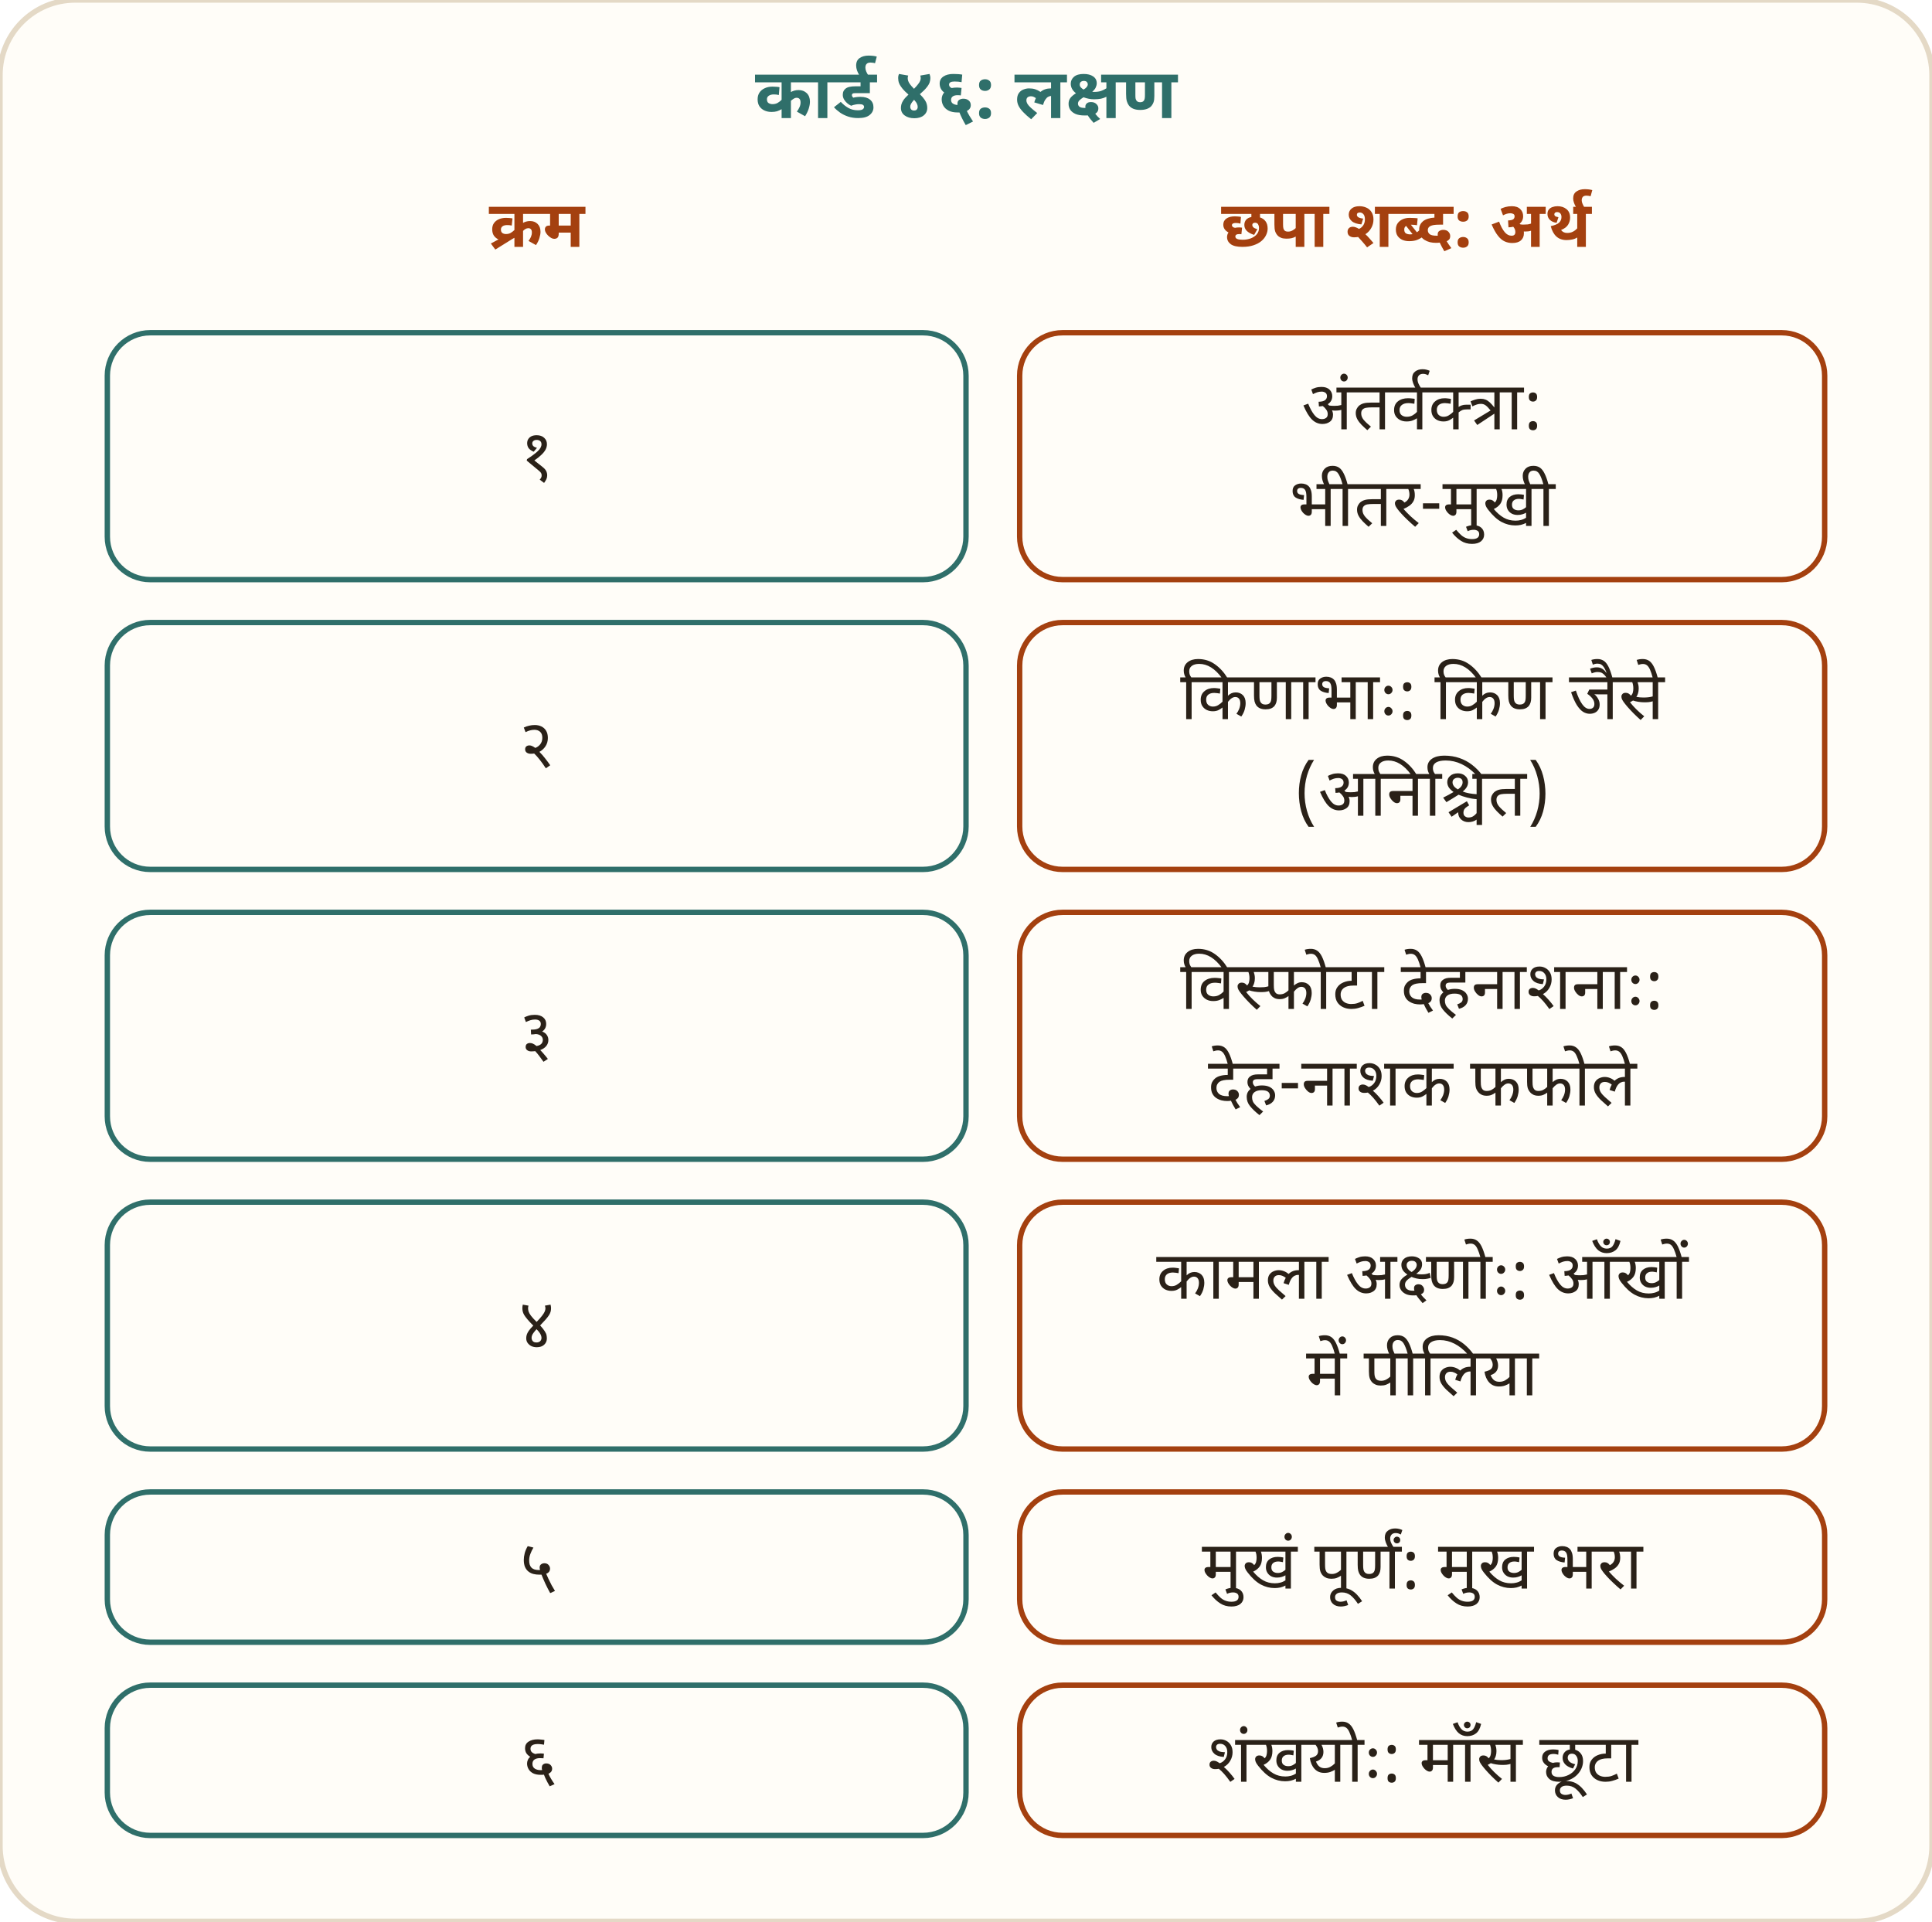
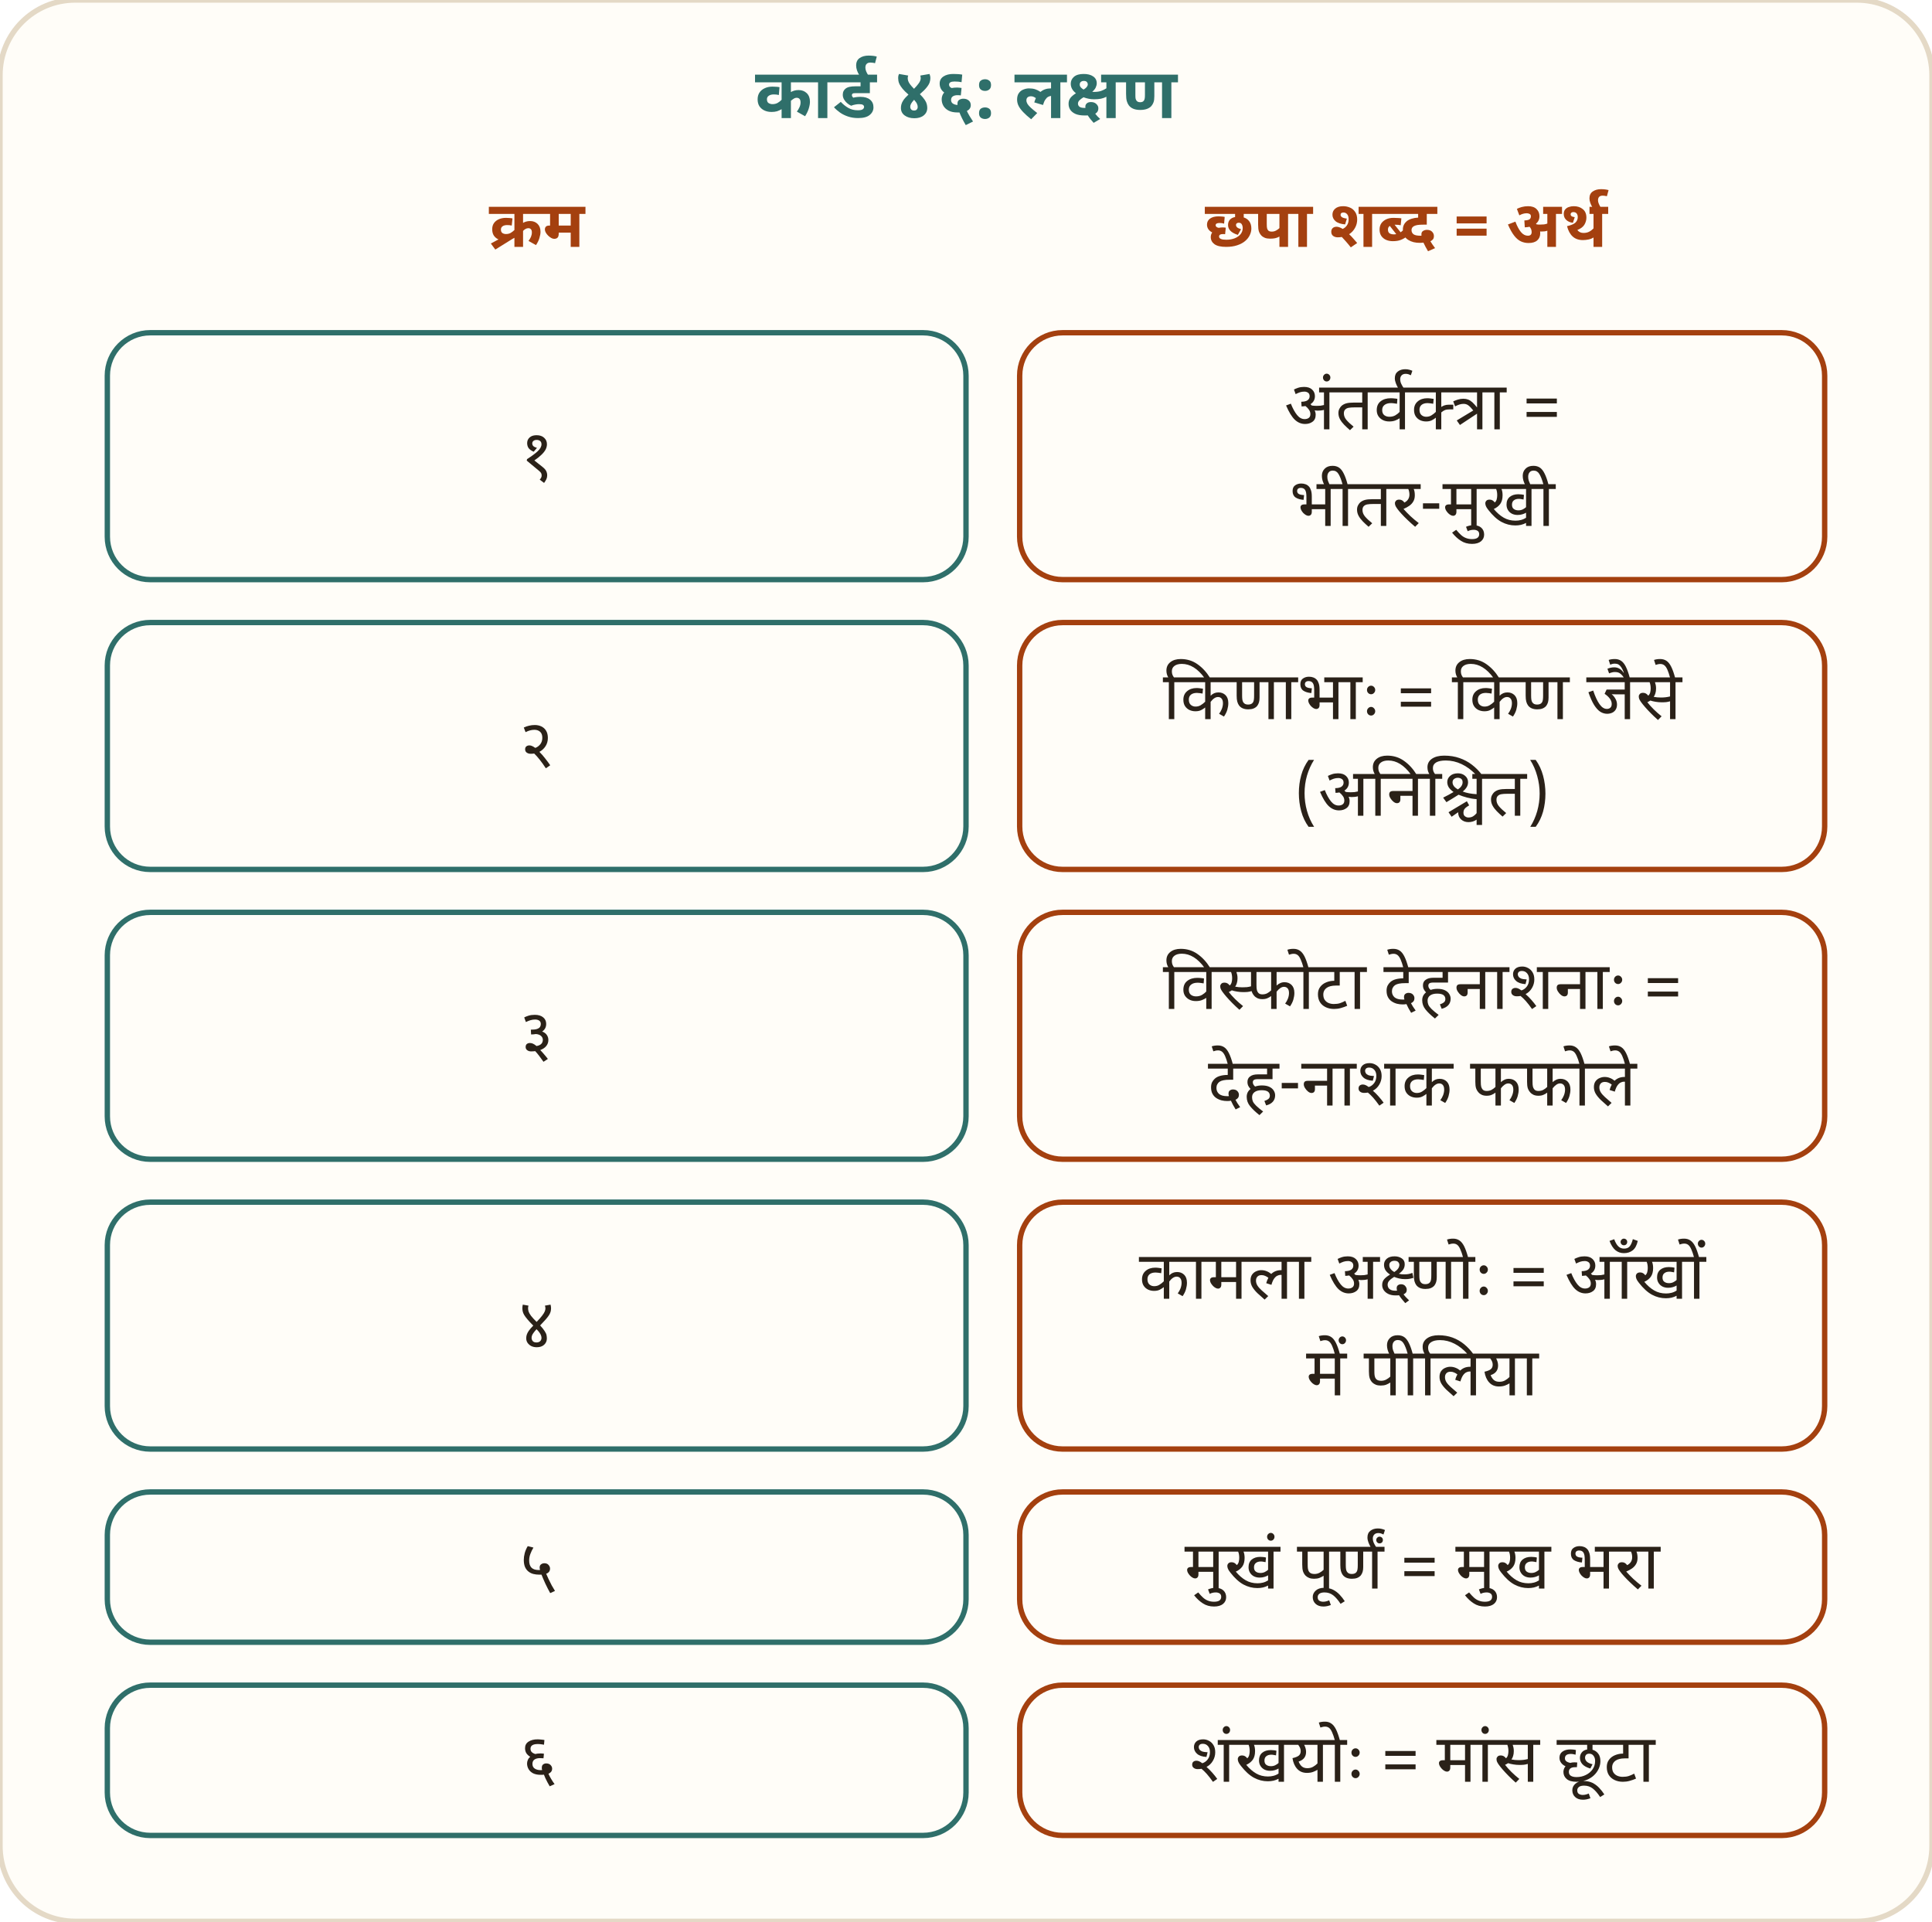
<svg xmlns="http://www.w3.org/2000/svg" viewBox="0 0 360 358" role="img">
  <rect width="360" height="358" rx="14" fill="#fffdf8" stroke="#e4d9c6" />
  <text x="180" y="22" font-family="'Noto Sans Devanagari','Mukta','Nirmala UI','Mangal',sans-serif" font-size="13" font-weight="700" fill="#2f6f6a" text-anchor="middle">कार्ड ४६: लक्षण</text>
  <text x="100" y="46" font-family="'Noto Sans Devanagari','Mukta','Nirmala UI','Mangal',sans-serif" font-size="12" font-weight="700" fill="#a4400f" text-anchor="middle">क्रम</text>
-   <text x="262" y="46" font-family="'Noto Sans Devanagari','Mukta','Nirmala UI','Mangal',sans-serif" font-size="12" font-weight="700" fill="#a4400f" text-anchor="middle">छपा शब्द: अर्थ</text>
+   <text x="262" y="46" font-family="'Noto Sans Devanagari','Mukta','Nirmala UI','Mangal',sans-serif" font-size="12" font-weight="700" fill="#a4400f" text-anchor="middle">छपा शब्द = अर्थ</text>
  <rect x="20" y="62" width="160" height="46" rx="8" fill="#fffdf8" stroke="#2f6f6a" />
  <text x="100.0" y="89.0" font-family="'Noto Sans Devanagari','Mukta','Nirmala UI','Mangal',sans-serif" font-size="12.5" font-weight="500" fill="#2a2118" text-anchor="middle">१</text>
  <rect x="190" y="62" width="150" height="46" rx="8" fill="#fffdf8" stroke="#a4400f" />
-   <text x="265.0" y="80.0" font-family="'Noto Sans Devanagari','Mukta','Nirmala UI','Mangal',sans-serif" font-size="12.5" font-weight="500" fill="#2a2118" text-anchor="middle">अंतर्वक्त्रा:</text>
+   <text x="265.0" y="80.0" font-family="'Noto Sans Devanagari','Mukta','Nirmala UI','Mangal',sans-serif" font-size="12.5" font-weight="500" fill="#2a2118" text-anchor="middle">अंतर्वक्त्रा =</text>
  <text x="265.0" y="98.0" font-family="'Noto Sans Devanagari','Mukta','Nirmala UI','Mangal',sans-serif" font-size="12.5" font-weight="500" fill="#2a2118" text-anchor="middle">भीतर-मुखी</text>
  <rect x="20" y="116" width="160" height="46" rx="8" fill="#fffdf8" stroke="#2f6f6a" />
  <text x="100.0" y="143.0" font-family="'Noto Sans Devanagari','Mukta','Nirmala UI','Mangal',sans-serif" font-size="12.5" font-weight="500" fill="#2a2118" text-anchor="middle">२</text>
  <rect x="190" y="116" width="150" height="46" rx="8" fill="#fffdf8" stroke="#a4400f" />
-   <text x="265.0" y="134.0" font-family="'Noto Sans Devanagari','Mukta','Nirmala UI','Mangal',sans-serif" font-size="12.5" font-weight="500" fill="#2a2118" text-anchor="middle">किणाभाः: किण जैसे</text>
+   <text x="265.0" y="134.0" font-family="'Noto Sans Devanagari','Mukta','Nirmala UI','Mangal',sans-serif" font-size="12.5" font-weight="500" fill="#2a2118" text-anchor="middle">किणाभाः = किण जैसे</text>
  <text x="265.0" y="152.0" font-family="'Noto Sans Devanagari','Mukta','Nirmala UI','Mangal',sans-serif" font-size="12.5" font-weight="500" fill="#2a2118" text-anchor="middle">(अनिश्चित)</text>
  <rect x="20" y="170" width="160" height="46" rx="8" fill="#fffdf8" stroke="#2f6f6a" />
  <text x="100.0" y="197.0" font-family="'Noto Sans Devanagari','Mukta','Nirmala UI','Mangal',sans-serif" font-size="12.5" font-weight="500" fill="#2a2118" text-anchor="middle">३</text>
  <rect x="190" y="170" width="150" height="46" rx="8" fill="#fffdf8" stroke="#a4400f" />
-   <text x="265.0" y="188.0" font-family="'Noto Sans Devanagari','Mukta','Nirmala UI','Mangal',sans-serif" font-size="12.5" font-weight="500" fill="#2a2118" text-anchor="middle">विस्फोटा देहनाशनाः:</text>
+   <text x="265.0" y="188.0" font-family="'Noto Sans Devanagari','Mukta','Nirmala UI','Mangal',sans-serif" font-size="12.5" font-weight="500" fill="#2a2118" text-anchor="middle">विस्फोटा देहनाशनाः =</text>
  <text x="265.0" y="206.0" font-family="'Noto Sans Devanagari','Mukta','Nirmala UI','Mangal',sans-serif" font-size="12.5" font-weight="500" fill="#2a2118" text-anchor="middle">देह-नाशक फफोले</text>
  <rect x="20" y="224" width="160" height="46" rx="8" fill="#fffdf8" stroke="#2f6f6a" />
  <text x="100.0" y="251.0" font-family="'Noto Sans Devanagari','Mukta','Nirmala UI','Mangal',sans-serif" font-size="12.5" font-weight="500" fill="#2a2118" text-anchor="middle">४</text>
  <rect x="190" y="224" width="150" height="46" rx="8" fill="#fffdf8" stroke="#a4400f" />
-   <text x="265.0" y="242.0" font-family="'Noto Sans Devanagari','Mukta','Nirmala UI','Mangal',sans-serif" font-size="12.5" font-weight="500" fill="#2a2118" text-anchor="middle">कामला अक्ष्णोः: आँखों</text>
+   <text x="265.0" y="242.0" font-family="'Noto Sans Devanagari','Mukta','Nirmala UI','Mangal',sans-serif" font-size="12.5" font-weight="500" fill="#2a2118" text-anchor="middle">कामला अक्ष्णोः = आँखों</text>
  <text x="265.0" y="260.0" font-family="'Noto Sans Devanagari','Mukta','Nirmala UI','Mangal',sans-serif" font-size="12.5" font-weight="500" fill="#2a2118" text-anchor="middle">में पीलिया</text>
  <rect x="20" y="278" width="160" height="28" rx="8" fill="#fffdf8" stroke="#2f6f6a" />
  <text x="100.0" y="296.0" font-family="'Noto Sans Devanagari','Mukta','Nirmala UI','Mangal',sans-serif" font-size="12.5" font-weight="500" fill="#2a2118" text-anchor="middle">५</text>
  <rect x="190" y="278" width="150" height="28" rx="8" fill="#fffdf8" stroke="#a4400f" />
-   <text x="265.0" y="296.0" font-family="'Noto Sans Devanagari','Mukta','Nirmala UI','Mangal',sans-serif" font-size="12.5" font-weight="500" fill="#2a2118" text-anchor="middle">मुखं पूर्णं: मुख भरा</text>
+   <text x="265.0" y="296.0" font-family="'Noto Sans Devanagari','Mukta','Nirmala UI','Mangal',sans-serif" font-size="12.5" font-weight="500" fill="#2a2118" text-anchor="middle">मुखं पूर्णं = मुख भरा</text>
  <rect x="20" y="314" width="160" height="28" rx="8" fill="#fffdf8" stroke="#2f6f6a" />
  <text x="100.0" y="332.0" font-family="'Noto Sans Devanagari','Mukta','Nirmala UI','Mangal',sans-serif" font-size="12.5" font-weight="500" fill="#2a2118" text-anchor="middle">६</text>
  <rect x="190" y="314" width="150" height="28" rx="8" fill="#fffdf8" stroke="#a4400f" />
-   <text x="265.0" y="332.0" font-family="'Noto Sans Devanagari','Mukta','Nirmala UI','Mangal',sans-serif" font-size="12.5" font-weight="500" fill="#2a2118" text-anchor="middle">शंखयोः: माँस छूटा</text>
+   <text x="265.0" y="332.0" font-family="'Noto Sans Devanagari','Mukta','Nirmala UI','Mangal',sans-serif" font-size="12.5" font-weight="500" fill="#2a2118" text-anchor="middle">शंखयोः = मांस छूटा</text>
</svg>
